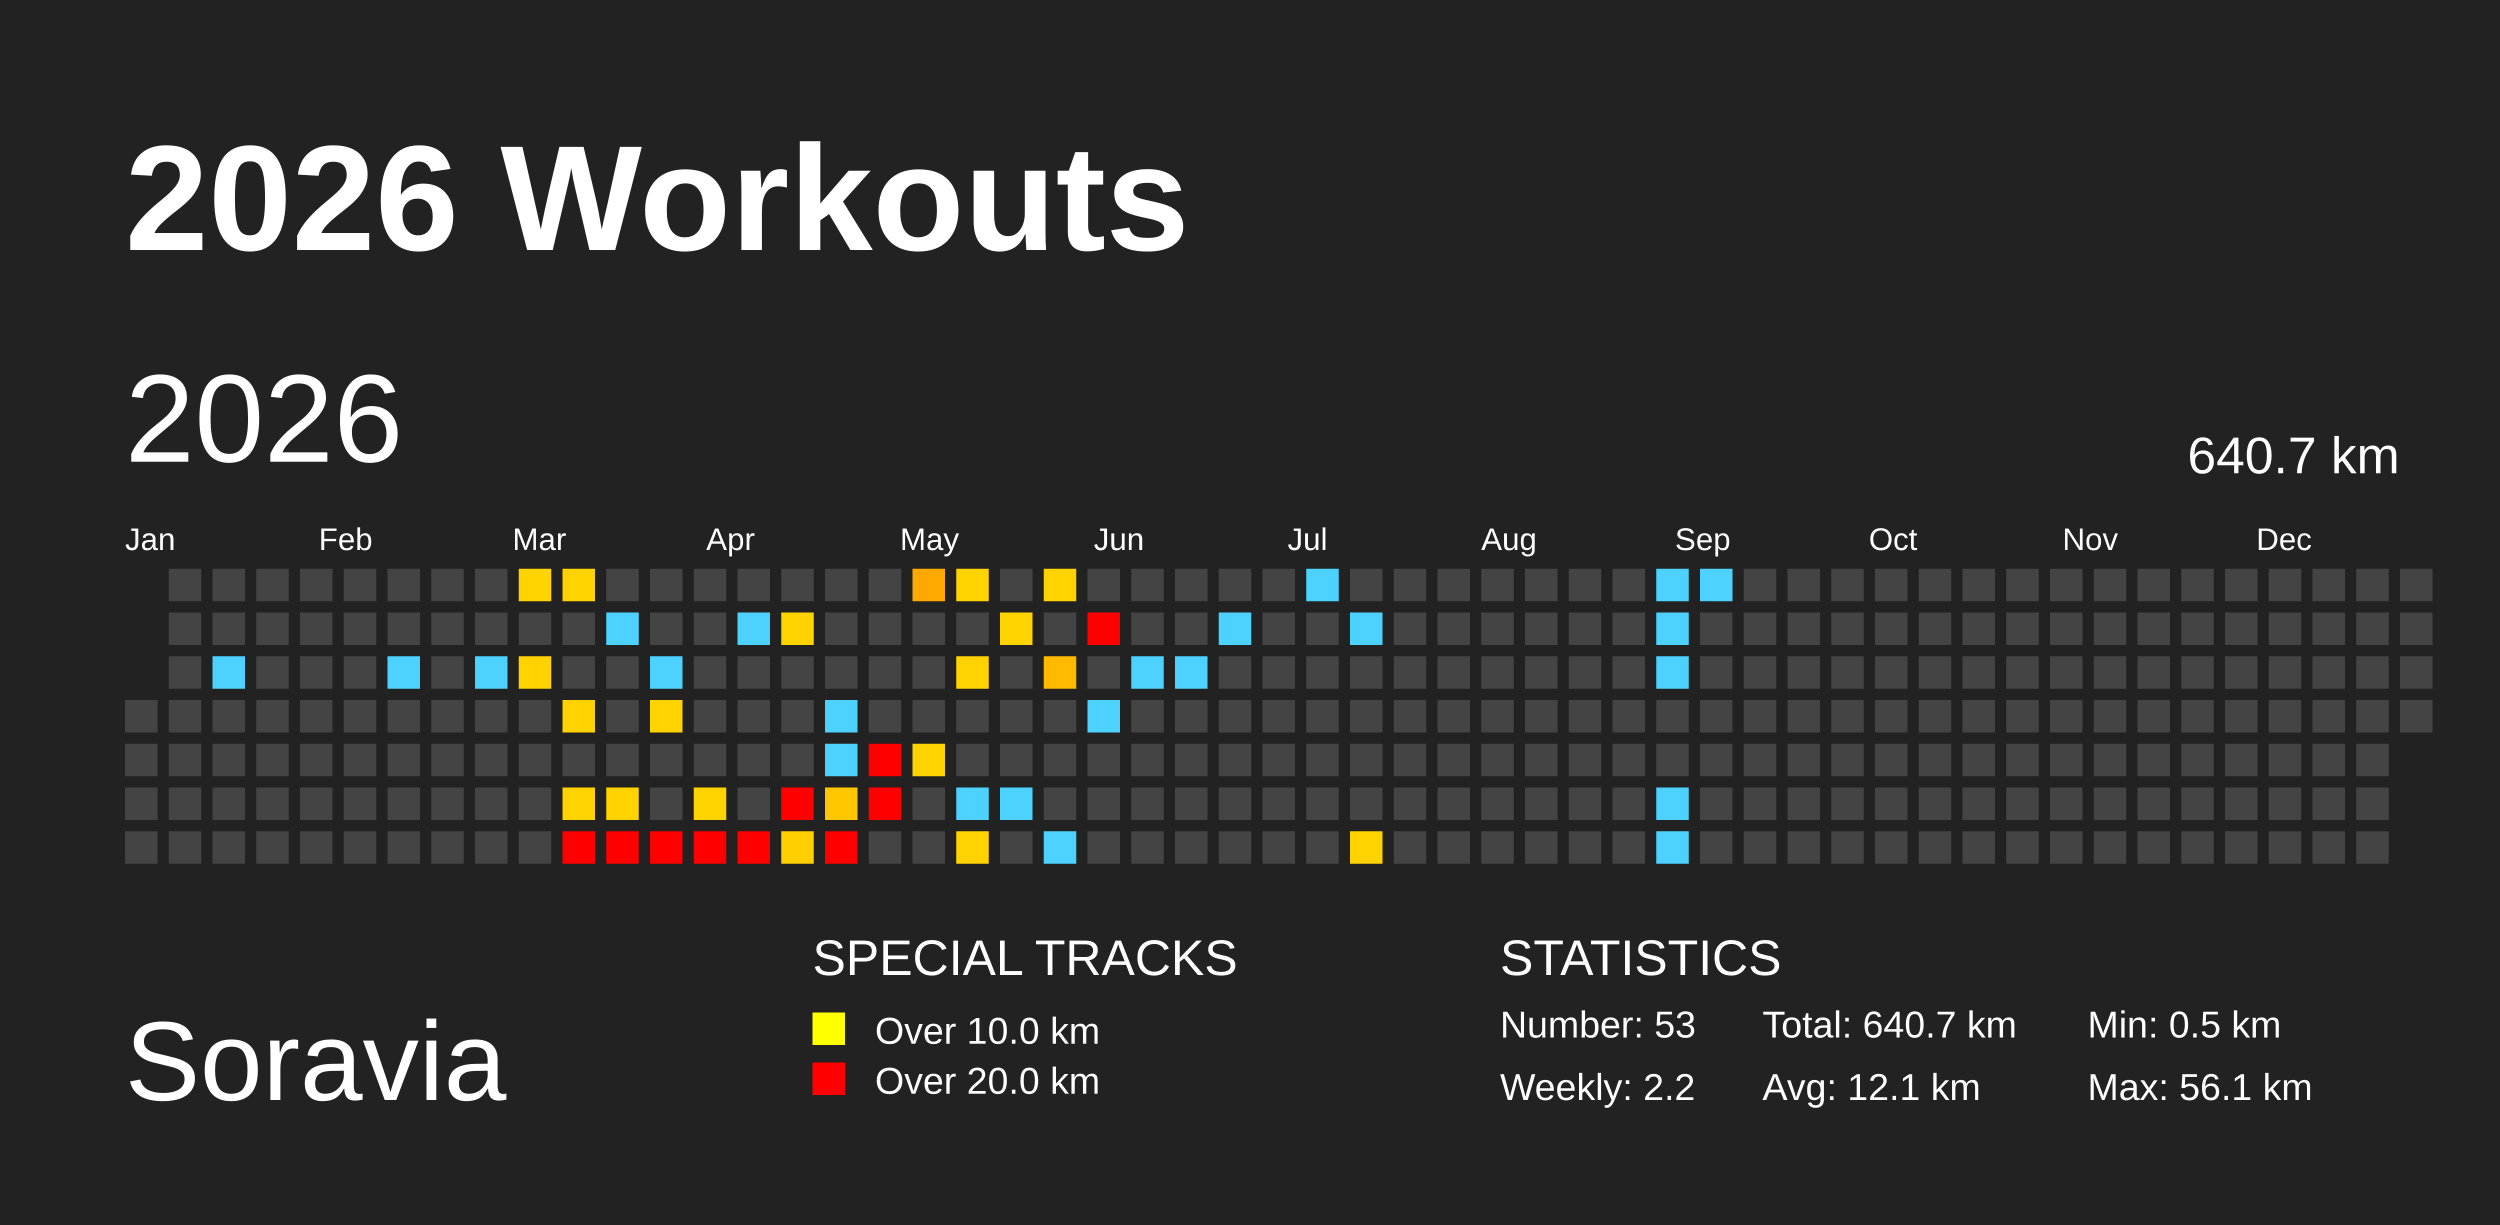
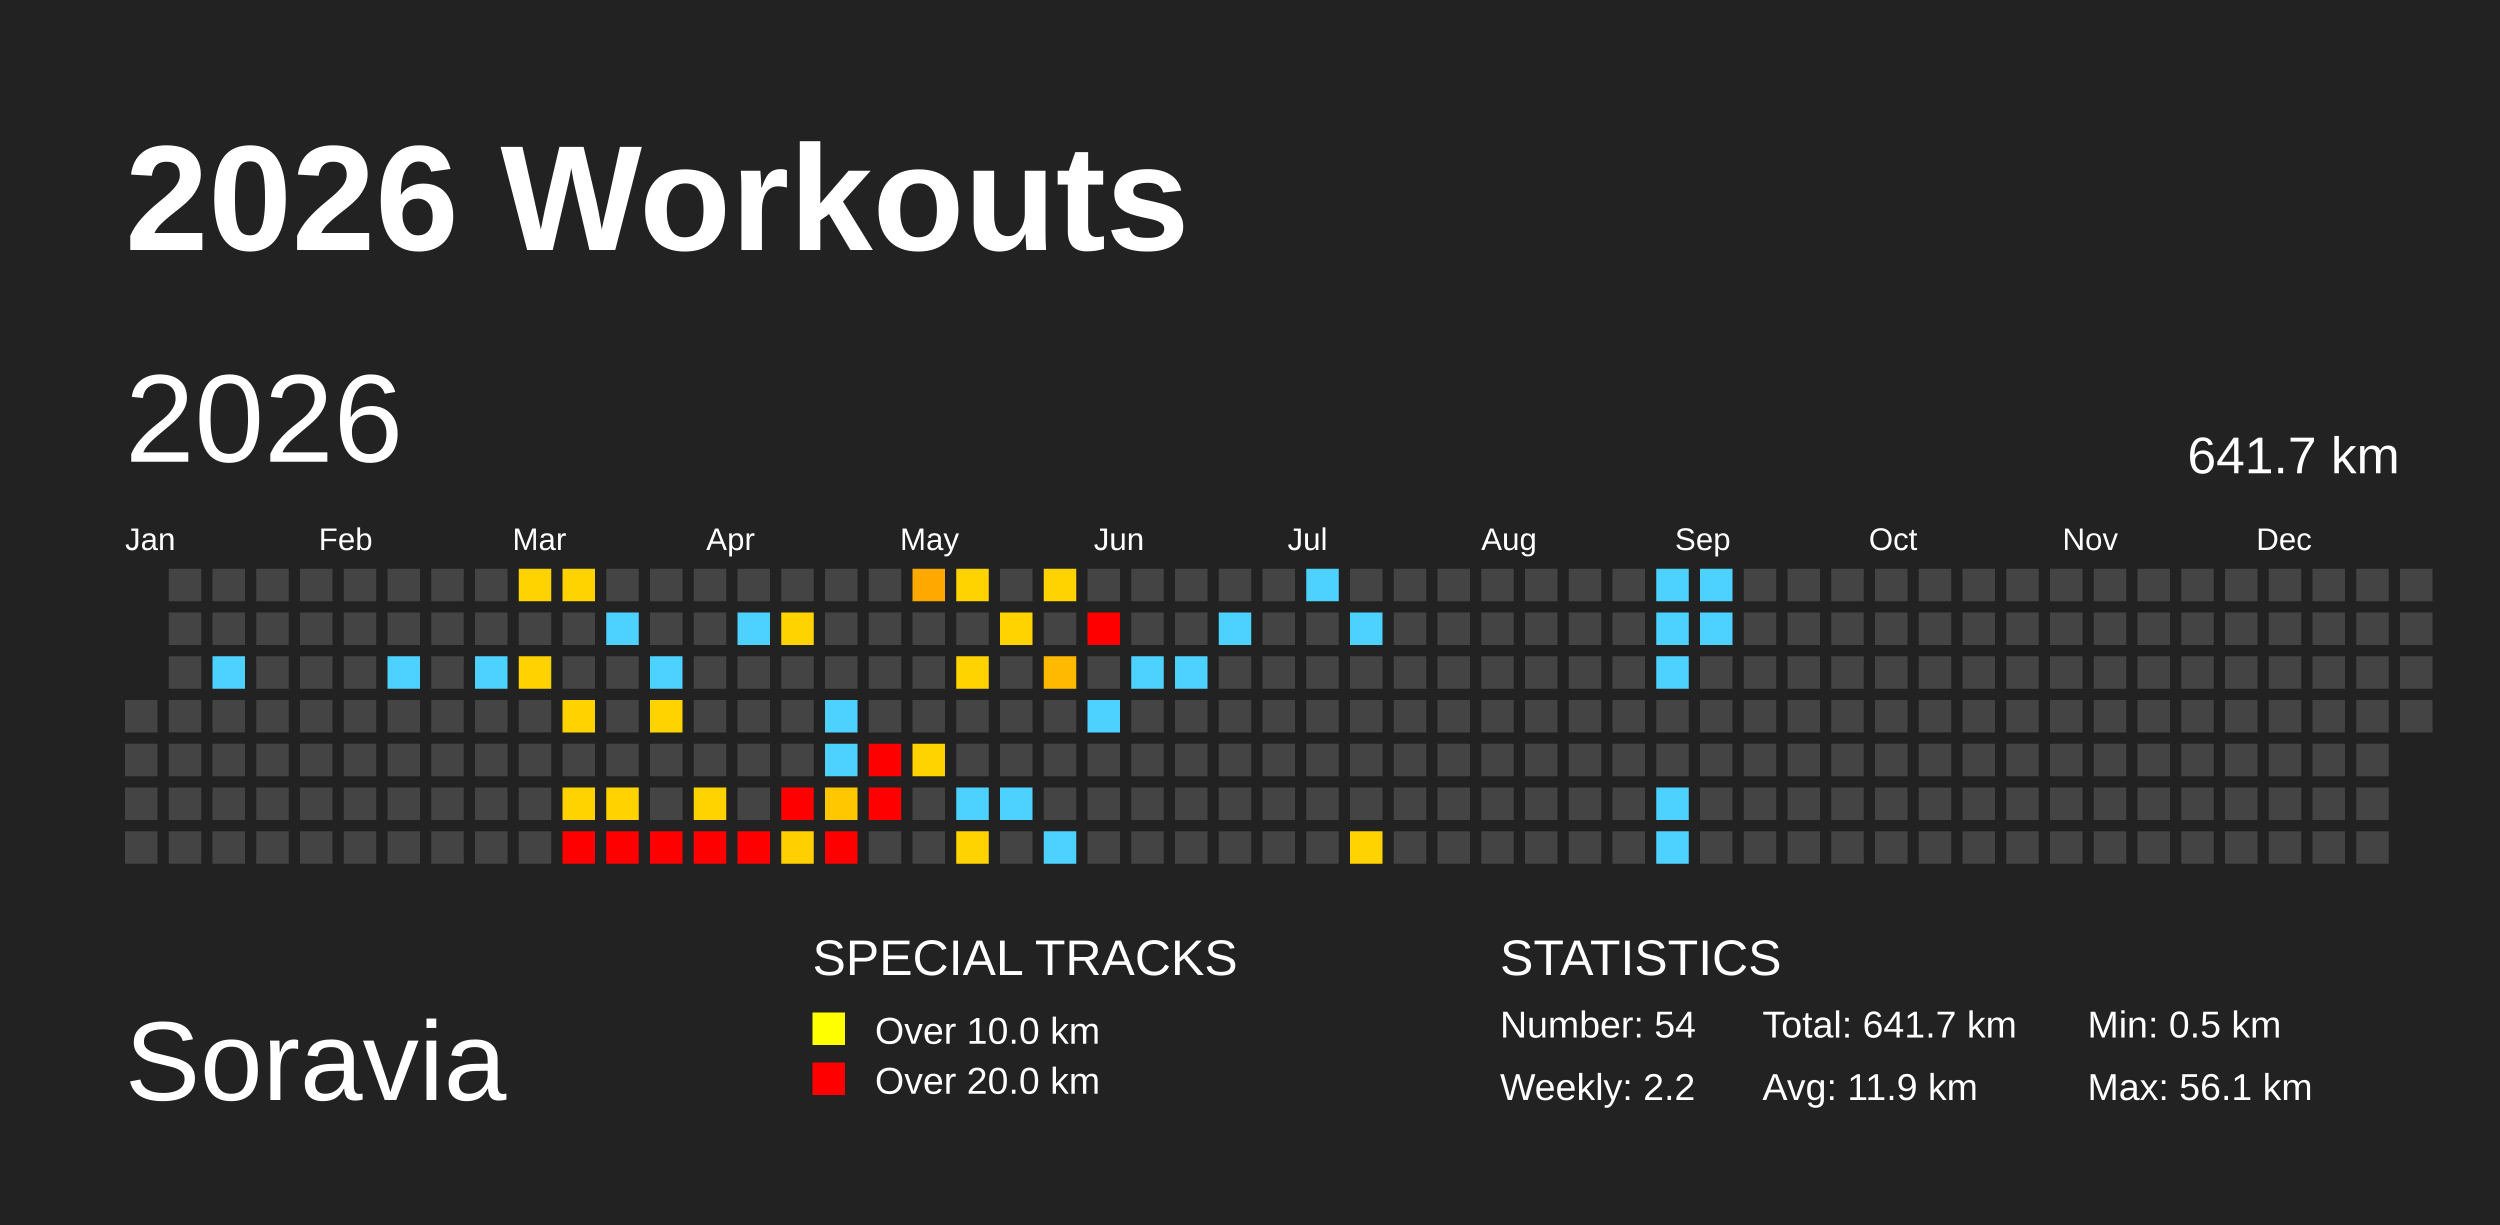
<svg xmlns="http://www.w3.org/2000/svg" baseProfile="full" height="98mm" version="1.1" viewBox="0,0,200,98" width="200mm">
  <defs />
  <rect fill="#222222" height="98" width="200" x="0" y="0" />
  <text fill="#FFFFFF" style="font-size:12px; font-family:Arial; font-weight:bold;" x="10" y="20">2026 Workouts</text>
  <text fill="#FFFFFF" style="font-size:9px; font-family:Arial" x="10" y="88">Soravia</text>
  <text fill="#FFFFFF" style="font-size:4px; font-family:Arial" x="65" y="78">SPECIAL TRACKS</text>
  <rect fill="yellow" height="2.6" width="2.6" x="65" y="81" />
  <text fill="#FFFFFF" style="font-size:3px; font-family:Arial" x="70" y="83.5">Over 10.0 km</text>
  <rect fill="red" height="2.6" width="2.6" x="65" y="85" />
  <text fill="#FFFFFF" style="font-size:3px; font-family:Arial" x="70" y="87.5">Over 20.0 km</text>
  <text fill="#FFFFFF" style="font-size:4px; font-family:Arial" x="120" y="78">STATISTICS</text>
-   <text fill="#FFFFFF" style="font-size:3px; font-family:Arial" x="120" y="83">Number: 53</text>
+   <text fill="#FFFFFF" style="font-size:3px; font-family:Arial" x="120" y="83">Number: 54</text>
  <text fill="#FFFFFF" style="font-size:3px; font-family:Arial" x="120" y="88">Weekly: 2.2</text>
-   <text fill="#FFFFFF" style="font-size:3px; font-family:Arial" x="141" y="83">Total: 640.7 km</text>
-   <text fill="#FFFFFF" style="font-size:3px; font-family:Arial" x="141" y="88">Avg: 12.1 km</text>
+   <text fill="#FFFFFF" style="font-size:3px; font-family:Arial" x="141" y="83">Total: 641.7 km</text>
+   <text fill="#FFFFFF" style="font-size:3px; font-family:Arial" x="141" y="88">Avg: 11.9 km</text>
  <text fill="#FFFFFF" style="font-size:3px; font-family:Arial" x="167" y="83">Min: 0.5 km</text>
  <text fill="#FFFFFF" style="font-size:3px; font-family:Arial" x="167" y="88">Max: 56.1 km</text>
  <text dominant-baseline="hanging" fill="#FFFFFF" style="font-size:10.0px; font-family:Arial;" x="10" y="30">2026</text>
-   <text dominant-baseline="hanging" fill="#FFFFFF" style="font-size:4.125px; font-family:Arial;" x="175" y="35">640.7 km</text>
+   <text dominant-baseline="hanging" fill="#FFFFFF" style="font-size:4.125px; font-family:Arial;" x="175" y="35">641.7 km</text>
  <text fill="#FFFFFF" style="font-size:2.5px; font-family:Arial" x="10.0" y="44">Jan</text>
  <text fill="#FFFFFF" style="font-size:2.5px; font-family:Arial" x="25.5" y="44">Feb</text>
  <text fill="#FFFFFF" style="font-size:2.5px; font-family:Arial" x="41.0" y="44">Mar</text>
  <text fill="#FFFFFF" style="font-size:2.5px; font-family:Arial" x="56.5" y="44">Apr</text>
  <text fill="#FFFFFF" style="font-size:2.5px; font-family:Arial" x="72.0" y="44">May</text>
  <text fill="#FFFFFF" style="font-size:2.5px; font-family:Arial" x="87.5" y="44">Jun</text>
  <text fill="#FFFFFF" style="font-size:2.5px; font-family:Arial" x="103.0" y="44">Jul</text>
  <text fill="#FFFFFF" style="font-size:2.5px; font-family:Arial" x="118.5" y="44">Aug</text>
  <text fill="#FFFFFF" style="font-size:2.5px; font-family:Arial" x="134.0" y="44">Sep</text>
  <text fill="#FFFFFF" style="font-size:2.5px; font-family:Arial" x="149.5" y="44">Oct</text>
  <text fill="#FFFFFF" style="font-size:2.5px; font-family:Arial" x="165.0" y="44">Nov</text>
  <text fill="#FFFFFF" style="font-size:2.5px; font-family:Arial" x="180.5" y="44">Dec</text>
  <rect fill="#444444" height="2.6" width="2.6" x="10.0" y="56.0" />
  <rect fill="#444444" height="2.6" width="2.6" x="10.0" y="59.5" />
  <rect fill="#444444" height="2.6" width="2.6" x="10.0" y="63.0" />
  <rect fill="#444444" height="2.6" width="2.6" x="10.0" y="66.5" />
  <rect fill="#444444" height="2.6" width="2.6" x="13.5" y="45.5" />
  <rect fill="#444444" height="2.6" width="2.6" x="13.5" y="49.0" />
  <rect fill="#444444" height="2.6" width="2.6" x="13.5" y="52.5" />
  <rect fill="#444444" height="2.6" width="2.6" x="13.5" y="56.0" />
  <rect fill="#444444" height="2.6" width="2.6" x="13.5" y="59.5" />
  <rect fill="#444444" height="2.6" width="2.6" x="13.5" y="63.0" />
  <rect fill="#444444" height="2.6" width="2.6" x="13.5" y="66.5" />
  <rect fill="#444444" height="2.6" width="2.6" x="17.0" y="45.5" />
  <rect fill="#444444" height="2.6" width="2.6" x="17.0" y="49.0" />
  <rect fill="#4dd2ff" height="2.6" width="2.6" x="17.0" y="52.5" />
  <rect fill="#444444" height="2.6" width="2.6" x="17.0" y="56.0" />
  <rect fill="#444444" height="2.6" width="2.6" x="17.0" y="59.5" />
  <rect fill="#444444" height="2.6" width="2.6" x="17.0" y="63.0" />
  <rect fill="#444444" height="2.6" width="2.6" x="17.0" y="66.5" />
  <rect fill="#444444" height="2.6" width="2.6" x="20.5" y="45.5" />
  <rect fill="#444444" height="2.6" width="2.6" x="20.5" y="49.0" />
  <rect fill="#444444" height="2.6" width="2.6" x="20.5" y="52.5" />
  <rect fill="#444444" height="2.6" width="2.6" x="20.5" y="56.0" />
  <rect fill="#444444" height="2.6" width="2.6" x="20.5" y="59.5" />
  <rect fill="#444444" height="2.6" width="2.6" x="20.5" y="63.0" />
  <rect fill="#444444" height="2.6" width="2.6" x="20.5" y="66.5" />
  <rect fill="#444444" height="2.6" width="2.6" x="24.0" y="45.5" />
  <rect fill="#444444" height="2.6" width="2.6" x="24.0" y="49.0" />
  <rect fill="#444444" height="2.6" width="2.6" x="24.0" y="52.5" />
  <rect fill="#444444" height="2.6" width="2.6" x="24.0" y="56.0" />
  <rect fill="#444444" height="2.6" width="2.6" x="24.0" y="59.5" />
  <rect fill="#444444" height="2.6" width="2.6" x="24.0" y="63.0" />
  <rect fill="#444444" height="2.6" width="2.6" x="24.0" y="66.5" />
  <rect fill="#444444" height="2.6" width="2.6" x="27.5" y="45.5" />
  <rect fill="#444444" height="2.6" width="2.6" x="27.5" y="49.0" />
  <rect fill="#444444" height="2.6" width="2.6" x="27.5" y="52.5" />
  <rect fill="#444444" height="2.6" width="2.6" x="27.5" y="56.0" />
  <rect fill="#444444" height="2.6" width="2.6" x="27.5" y="59.5" />
  <rect fill="#444444" height="2.6" width="2.6" x="27.5" y="63.0" />
  <rect fill="#444444" height="2.6" width="2.6" x="27.5" y="66.5" />
  <rect fill="#444444" height="2.6" width="2.6" x="31.0" y="45.5" />
  <rect fill="#444444" height="2.6" width="2.6" x="31.0" y="49.0" />
  <rect fill="#4dd2ff" height="2.6" width="2.6" x="31.0" y="52.5" />
  <rect fill="#444444" height="2.6" width="2.6" x="31.0" y="56.0" />
  <rect fill="#444444" height="2.6" width="2.6" x="31.0" y="59.5" />
  <rect fill="#444444" height="2.6" width="2.6" x="31.0" y="63.0" />
  <rect fill="#444444" height="2.6" width="2.6" x="31.0" y="66.5" />
  <rect fill="#444444" height="2.6" width="2.6" x="34.5" y="45.5" />
  <rect fill="#444444" height="2.6" width="2.6" x="34.5" y="49.0" />
  <rect fill="#444444" height="2.6" width="2.6" x="34.5" y="52.5" />
  <rect fill="#444444" height="2.6" width="2.6" x="34.5" y="56.0" />
  <rect fill="#444444" height="2.6" width="2.6" x="34.5" y="59.5" />
  <rect fill="#444444" height="2.6" width="2.6" x="34.5" y="63.0" />
  <rect fill="#444444" height="2.6" width="2.6" x="34.5" y="66.5" />
  <rect fill="#444444" height="2.6" width="2.6" x="38.0" y="45.5" />
  <rect fill="#444444" height="2.6" width="2.6" x="38.0" y="49.0" />
  <rect fill="#4dd2ff" height="2.6" width="2.6" x="38.0" y="52.5" />
  <rect fill="#444444" height="2.6" width="2.6" x="38.0" y="56.0" />
  <rect fill="#444444" height="2.6" width="2.6" x="38.0" y="59.5" />
  <rect fill="#444444" height="2.6" width="2.6" x="38.0" y="63.0" />
  <rect fill="#444444" height="2.6" width="2.6" x="38.0" y="66.5" />
  <rect fill="#ffd300" height="2.6" width="2.6" x="41.5" y="45.5" />
  <rect fill="#444444" height="2.6" width="2.6" x="41.5" y="49.0" />
  <rect fill="#ffd200" height="2.6" width="2.6" x="41.5" y="52.5" />
  <rect fill="#444444" height="2.6" width="2.6" x="41.5" y="56.0" />
  <rect fill="#444444" height="2.6" width="2.6" x="41.5" y="59.5" />
  <rect fill="#444444" height="2.6" width="2.6" x="41.5" y="63.0" />
  <rect fill="#444444" height="2.6" width="2.6" x="41.5" y="66.5" />
  <rect fill="#ffd300" height="2.6" width="2.6" x="45.0" y="45.5" />
  <rect fill="#444444" height="2.6" width="2.6" x="45.0" y="49.0" />
  <rect fill="#444444" height="2.6" width="2.6" x="45.0" y="52.5" />
  <rect fill="#ffd200" height="2.6" width="2.6" x="45.0" y="56.0" />
  <rect fill="#444444" height="2.6" width="2.6" x="45.0" y="59.5" />
  <rect fill="#ffd300" height="2.6" width="2.6" x="45.0" y="63.0" />
  <rect fill="red" height="2.6" width="2.6" x="45.0" y="66.5" />
  <rect fill="#444444" height="2.6" width="2.6" x="48.5" y="45.5" />
  <rect fill="#4dd2ff" height="2.6" width="2.6" x="48.5" y="49.0" />
  <rect fill="#444444" height="2.6" width="2.6" x="48.5" y="52.5" />
  <rect fill="#444444" height="2.6" width="2.6" x="48.5" y="56.0" />
  <rect fill="#444444" height="2.6" width="2.6" x="48.5" y="59.5" />
  <rect fill="#ffd200" height="2.6" width="2.6" x="48.5" y="63.0" />
  <rect fill="red" height="2.6" width="2.6" x="48.5" y="66.5" />
  <rect fill="#444444" height="2.6" width="2.6" x="52.0" y="45.5" />
  <rect fill="#444444" height="2.6" width="2.6" x="52.0" y="49.0" />
  <rect fill="#4dd2ff" height="2.6" width="2.6" x="52.0" y="52.5" />
  <rect fill="#ffd300" height="2.6" width="2.6" x="52.0" y="56.0" />
  <rect fill="#444444" height="2.6" width="2.6" x="52.0" y="59.5" />
  <rect fill="#444444" height="2.6" width="2.6" x="52.0" y="63.0" />
  <rect fill="red" height="2.6" width="2.6" x="52.0" y="66.5" />
  <rect fill="#444444" height="2.6" width="2.6" x="55.5" y="45.5" />
  <rect fill="#444444" height="2.6" width="2.6" x="55.5" y="49.0" />
  <rect fill="#444444" height="2.6" width="2.6" x="55.5" y="52.5" />
  <rect fill="#444444" height="2.6" width="2.6" x="55.5" y="56.0" />
  <rect fill="#444444" height="2.6" width="2.6" x="55.5" y="59.5" />
  <rect fill="#ffd300" height="2.6" width="2.6" x="55.5" y="63.0" />
  <rect fill="red" height="2.6" width="2.6" x="55.5" y="66.5" />
  <rect fill="#444444" height="2.6" width="2.6" x="59.0" y="45.5" />
  <rect fill="#4dd2ff" height="2.6" width="2.6" x="59.0" y="49.0" />
  <rect fill="#444444" height="2.6" width="2.6" x="59.0" y="52.5" />
  <rect fill="#444444" height="2.6" width="2.6" x="59.0" y="56.0" />
  <rect fill="#444444" height="2.6" width="2.6" x="59.0" y="59.5" />
  <rect fill="#444444" height="2.6" width="2.6" x="59.0" y="63.0" />
  <rect fill="red" height="2.6" width="2.6" x="59.0" y="66.5" />
  <rect fill="#444444" height="2.6" width="2.6" x="62.5" y="45.5" />
  <rect fill="#ffd300" height="2.6" width="2.6" x="62.5" y="49.0" />
  <rect fill="#444444" height="2.6" width="2.6" x="62.5" y="52.5" />
  <rect fill="#444444" height="2.6" width="2.6" x="62.5" y="56.0" />
  <rect fill="#444444" height="2.6" width="2.6" x="62.5" y="59.5" />
  <rect fill="red" height="2.6" width="2.6" x="62.5" y="63.0" />
  <rect fill="#ffcf00" height="2.6" width="2.6" x="62.5" y="66.5" />
  <rect fill="#444444" height="2.6" width="2.6" x="66.0" y="45.5" />
  <rect fill="#444444" height="2.6" width="2.6" x="66.0" y="49.0" />
  <rect fill="#444444" height="2.6" width="2.6" x="66.0" y="52.5" />
  <rect fill="#4dd2ff" height="2.6" width="2.6" x="66.0" y="56.0" />
  <rect fill="#4dd2ff" height="2.6" width="2.6" x="66.0" y="59.5" />
  <rect fill="#ffc700" height="2.6" width="2.6" x="66.0" y="63.0" />
  <rect fill="red" height="2.6" width="2.6" x="66.0" y="66.5" />
  <rect fill="#444444" height="2.6" width="2.6" x="69.5" y="45.5" />
  <rect fill="#444444" height="2.6" width="2.6" x="69.5" y="49.0" />
  <rect fill="#444444" height="2.6" width="2.6" x="69.5" y="52.5" />
  <rect fill="#444444" height="2.6" width="2.6" x="69.5" y="56.0" />
  <rect fill="red" height="2.6" width="2.6" x="69.5" y="59.5" />
  <rect fill="red" height="2.6" width="2.6" x="69.5" y="63.0" />
  <rect fill="#444444" height="2.6" width="2.6" x="69.5" y="66.5" />
  <rect fill="#ffa800" height="2.6" width="2.6" x="73.0" y="45.5" />
  <rect fill="#444444" height="2.6" width="2.6" x="73.0" y="49.0" />
  <rect fill="#444444" height="2.6" width="2.6" x="73.0" y="52.5" />
  <rect fill="#444444" height="2.6" width="2.6" x="73.0" y="56.0" />
  <rect fill="#ffd300" height="2.6" width="2.6" x="73.0" y="59.5" />
  <rect fill="#444444" height="2.6" width="2.6" x="73.0" y="63.0" />
  <rect fill="#444444" height="2.6" width="2.6" x="73.0" y="66.5" />
  <rect fill="#ffd300" height="2.6" width="2.6" x="76.5" y="45.5" />
  <rect fill="#444444" height="2.6" width="2.6" x="76.5" y="49.0" />
  <rect fill="#ffd300" height="2.6" width="2.6" x="76.5" y="52.5" />
  <rect fill="#444444" height="2.6" width="2.6" x="76.5" y="56.0" />
  <rect fill="#444444" height="2.6" width="2.6" x="76.5" y="59.5" />
  <rect fill="#4dd2ff" height="2.6" width="2.6" x="76.5" y="63.0" />
  <rect fill="#ffd300" height="2.6" width="2.6" x="76.5" y="66.5" />
  <rect fill="#444444" height="2.6" width="2.6" x="80.0" y="45.5" />
  <rect fill="#ffd300" height="2.6" width="2.6" x="80.0" y="49.0" />
  <rect fill="#444444" height="2.6" width="2.6" x="80.0" y="52.5" />
  <rect fill="#444444" height="2.6" width="2.6" x="80.0" y="56.0" />
  <rect fill="#444444" height="2.6" width="2.6" x="80.0" y="59.5" />
  <rect fill="#4dd2ff" height="2.6" width="2.6" x="80.0" y="63.0" />
  <rect fill="#444444" height="2.6" width="2.6" x="80.0" y="66.5" />
  <rect fill="#ffd300" height="2.6" width="2.6" x="83.5" y="45.5" />
  <rect fill="#444444" height="2.6" width="2.6" x="83.5" y="49.0" />
  <rect fill="#ffba00" height="2.6" width="2.6" x="83.5" y="52.5" />
  <rect fill="#444444" height="2.6" width="2.6" x="83.5" y="56.0" />
  <rect fill="#444444" height="2.6" width="2.6" x="83.5" y="59.5" />
  <rect fill="#444444" height="2.6" width="2.6" x="83.5" y="63.0" />
  <rect fill="#4dd2ff" height="2.6" width="2.6" x="83.5" y="66.5" />
  <rect fill="#444444" height="2.6" width="2.6" x="87.0" y="45.5" />
  <rect fill="red" height="2.6" width="2.6" x="87.0" y="49.0" />
  <rect fill="#444444" height="2.6" width="2.6" x="87.0" y="52.5" />
  <rect fill="#4dd2ff" height="2.6" width="2.6" x="87.0" y="56.0" />
  <rect fill="#444444" height="2.6" width="2.6" x="87.0" y="59.5" />
  <rect fill="#444444" height="2.6" width="2.6" x="87.0" y="63.0" />
  <rect fill="#444444" height="2.6" width="2.6" x="87.0" y="66.5" />
  <rect fill="#444444" height="2.6" width="2.6" x="90.5" y="45.5" />
  <rect fill="#444444" height="2.6" width="2.6" x="90.5" y="49.0" />
  <rect fill="#4dd2ff" height="2.6" width="2.6" x="90.5" y="52.5" />
  <rect fill="#444444" height="2.6" width="2.6" x="90.5" y="56.0" />
  <rect fill="#444444" height="2.6" width="2.6" x="90.5" y="59.5" />
  <rect fill="#444444" height="2.6" width="2.6" x="90.5" y="63.0" />
  <rect fill="#444444" height="2.6" width="2.6" x="90.5" y="66.5" />
  <rect fill="#444444" height="2.6" width="2.6" x="94.0" y="45.5" />
  <rect fill="#444444" height="2.6" width="2.6" x="94.0" y="49.0" />
  <rect fill="#4dd2ff" height="2.6" width="2.6" x="94.0" y="52.5" />
  <rect fill="#444444" height="2.6" width="2.6" x="94.0" y="56.0" />
  <rect fill="#444444" height="2.6" width="2.6" x="94.0" y="59.5" />
  <rect fill="#444444" height="2.6" width="2.6" x="94.0" y="63.0" />
  <rect fill="#444444" height="2.6" width="2.6" x="94.0" y="66.5" />
  <rect fill="#444444" height="2.6" width="2.6" x="97.5" y="45.5" />
  <rect fill="#4dd2ff" height="2.6" width="2.6" x="97.5" y="49.0" />
  <rect fill="#444444" height="2.6" width="2.6" x="97.5" y="52.5" />
  <rect fill="#444444" height="2.6" width="2.6" x="97.5" y="56.0" />
  <rect fill="#444444" height="2.6" width="2.6" x="97.5" y="59.5" />
  <rect fill="#444444" height="2.6" width="2.6" x="97.5" y="63.0" />
  <rect fill="#444444" height="2.6" width="2.6" x="97.5" y="66.5" />
  <rect fill="#444444" height="2.6" width="2.6" x="101.0" y="45.5" />
  <rect fill="#444444" height="2.6" width="2.6" x="101.0" y="49.0" />
  <rect fill="#444444" height="2.6" width="2.6" x="101.0" y="52.5" />
  <rect fill="#444444" height="2.6" width="2.6" x="101.0" y="56.0" />
  <rect fill="#444444" height="2.6" width="2.6" x="101.0" y="59.5" />
  <rect fill="#444444" height="2.6" width="2.6" x="101.0" y="63.0" />
  <rect fill="#444444" height="2.6" width="2.6" x="101.0" y="66.5" />
  <rect fill="#4dd2ff" height="2.6" width="2.6" x="104.5" y="45.5" />
  <rect fill="#444444" height="2.6" width="2.6" x="104.5" y="49.0" />
  <rect fill="#444444" height="2.6" width="2.6" x="104.5" y="52.5" />
  <rect fill="#444444" height="2.6" width="2.6" x="104.5" y="56.0" />
  <rect fill="#444444" height="2.6" width="2.6" x="104.5" y="59.5" />
  <rect fill="#444444" height="2.6" width="2.6" x="104.5" y="63.0" />
  <rect fill="#444444" height="2.6" width="2.6" x="104.5" y="66.5" />
  <rect fill="#444444" height="2.6" width="2.6" x="108.0" y="45.5" />
  <rect fill="#4dd2ff" height="2.6" width="2.6" x="108.0" y="49.0" />
  <rect fill="#444444" height="2.6" width="2.6" x="108.0" y="52.5" />
  <rect fill="#444444" height="2.6" width="2.6" x="108.0" y="56.0" />
  <rect fill="#444444" height="2.6" width="2.6" x="108.0" y="59.5" />
  <rect fill="#444444" height="2.6" width="2.6" x="108.0" y="63.0" />
  <rect fill="#ffd300" height="2.6" width="2.6" x="108.0" y="66.5" />
  <rect fill="#444444" height="2.6" width="2.6" x="111.5" y="45.5" />
  <rect fill="#444444" height="2.6" width="2.6" x="111.5" y="49.0" />
  <rect fill="#444444" height="2.6" width="2.6" x="111.5" y="52.5" />
  <rect fill="#444444" height="2.6" width="2.6" x="111.5" y="56.0" />
  <rect fill="#444444" height="2.6" width="2.6" x="111.5" y="59.5" />
  <rect fill="#444444" height="2.6" width="2.6" x="111.5" y="63.0" />
  <rect fill="#444444" height="2.6" width="2.6" x="111.5" y="66.5" />
  <rect fill="#444444" height="2.6" width="2.6" x="115.0" y="45.5" />
  <rect fill="#444444" height="2.6" width="2.6" x="115.0" y="49.0" />
  <rect fill="#444444" height="2.6" width="2.6" x="115.0" y="52.5" />
  <rect fill="#444444" height="2.6" width="2.6" x="115.0" y="56.0" />
  <rect fill="#444444" height="2.6" width="2.6" x="115.0" y="59.5" />
  <rect fill="#444444" height="2.6" width="2.6" x="115.0" y="63.0" />
  <rect fill="#444444" height="2.6" width="2.6" x="115.0" y="66.5" />
  <rect fill="#444444" height="2.6" width="2.6" x="118.5" y="45.5" />
  <rect fill="#444444" height="2.6" width="2.6" x="118.5" y="49.0" />
  <rect fill="#444444" height="2.6" width="2.6" x="118.5" y="52.5" />
  <rect fill="#444444" height="2.6" width="2.6" x="118.5" y="56.0" />
  <rect fill="#444444" height="2.6" width="2.6" x="118.5" y="59.5" />
  <rect fill="#444444" height="2.6" width="2.6" x="118.5" y="63.0" />
  <rect fill="#444444" height="2.6" width="2.6" x="118.5" y="66.5" />
  <rect fill="#444444" height="2.6" width="2.6" x="122.0" y="45.5" />
  <rect fill="#444444" height="2.6" width="2.6" x="122.0" y="49.0" />
  <rect fill="#444444" height="2.6" width="2.6" x="122.0" y="52.5" />
  <rect fill="#444444" height="2.6" width="2.6" x="122.0" y="56.0" />
  <rect fill="#444444" height="2.6" width="2.6" x="122.0" y="59.5" />
  <rect fill="#444444" height="2.6" width="2.6" x="122.0" y="63.0" />
  <rect fill="#444444" height="2.6" width="2.6" x="122.0" y="66.5" />
  <rect fill="#444444" height="2.6" width="2.6" x="125.5" y="45.5" />
  <rect fill="#444444" height="2.6" width="2.6" x="125.5" y="49.0" />
  <rect fill="#444444" height="2.6" width="2.6" x="125.5" y="52.5" />
  <rect fill="#444444" height="2.6" width="2.6" x="125.5" y="56.0" />
  <rect fill="#444444" height="2.6" width="2.6" x="125.5" y="59.5" />
  <rect fill="#444444" height="2.6" width="2.6" x="125.5" y="63.0" />
  <rect fill="#444444" height="2.6" width="2.6" x="125.5" y="66.5" />
  <rect fill="#444444" height="2.6" width="2.6" x="129.0" y="45.5" />
  <rect fill="#444444" height="2.6" width="2.6" x="129.0" y="49.0" />
  <rect fill="#444444" height="2.6" width="2.6" x="129.0" y="52.5" />
  <rect fill="#444444" height="2.6" width="2.6" x="129.0" y="56.0" />
  <rect fill="#444444" height="2.6" width="2.6" x="129.0" y="59.5" />
  <rect fill="#444444" height="2.6" width="2.6" x="129.0" y="63.0" />
  <rect fill="#444444" height="2.6" width="2.6" x="129.0" y="66.5" />
  <rect fill="#4dd2ff" height="2.6" width="2.6" x="132.5" y="45.5" />
  <rect fill="#4dd2ff" height="2.6" width="2.6" x="132.5" y="49.0" />
  <rect fill="#4dd2ff" height="2.6" width="2.6" x="132.5" y="52.5" />
  <rect fill="#444444" height="2.6" width="2.6" x="132.5" y="56.0" />
  <rect fill="#444444" height="2.6" width="2.6" x="132.5" y="59.5" />
  <rect fill="#4dd2ff" height="2.6" width="2.6" x="132.5" y="63.0" />
  <rect fill="#4dd2ff" height="2.6" width="2.6" x="132.5" y="66.5" />
  <rect fill="#4dd2ff" height="2.6" width="2.6" x="136.0" y="45.5" />
-   <rect fill="#444444" height="2.6" width="2.6" x="136.0" y="49.0" />
+   <rect fill="#4dd2ff" height="2.6" width="2.6" x="136.0" y="49.0" />
  <rect fill="#444444" height="2.6" width="2.6" x="136.0" y="52.5" />
  <rect fill="#444444" height="2.6" width="2.6" x="136.0" y="56.0" />
  <rect fill="#444444" height="2.6" width="2.6" x="136.0" y="59.5" />
  <rect fill="#444444" height="2.6" width="2.6" x="136.0" y="63.0" />
  <rect fill="#444444" height="2.6" width="2.6" x="136.0" y="66.5" />
  <rect fill="#444444" height="2.6" width="2.6" x="139.5" y="45.5" />
  <rect fill="#444444" height="2.6" width="2.6" x="139.5" y="49.0" />
  <rect fill="#444444" height="2.6" width="2.6" x="139.5" y="52.5" />
  <rect fill="#444444" height="2.6" width="2.6" x="139.5" y="56.0" />
  <rect fill="#444444" height="2.6" width="2.6" x="139.5" y="59.5" />
  <rect fill="#444444" height="2.6" width="2.6" x="139.5" y="63.0" />
  <rect fill="#444444" height="2.6" width="2.6" x="139.5" y="66.5" />
  <rect fill="#444444" height="2.6" width="2.6" x="143.0" y="45.5" />
  <rect fill="#444444" height="2.6" width="2.6" x="143.0" y="49.0" />
  <rect fill="#444444" height="2.6" width="2.6" x="143.0" y="52.5" />
  <rect fill="#444444" height="2.6" width="2.6" x="143.0" y="56.0" />
  <rect fill="#444444" height="2.6" width="2.6" x="143.0" y="59.5" />
  <rect fill="#444444" height="2.6" width="2.6" x="143.0" y="63.0" />
  <rect fill="#444444" height="2.6" width="2.6" x="143.0" y="66.5" />
  <rect fill="#444444" height="2.6" width="2.6" x="146.5" y="45.5" />
  <rect fill="#444444" height="2.6" width="2.6" x="146.5" y="49.0" />
  <rect fill="#444444" height="2.6" width="2.6" x="146.5" y="52.5" />
  <rect fill="#444444" height="2.6" width="2.6" x="146.5" y="56.0" />
  <rect fill="#444444" height="2.6" width="2.6" x="146.5" y="59.5" />
  <rect fill="#444444" height="2.6" width="2.6" x="146.5" y="63.0" />
  <rect fill="#444444" height="2.6" width="2.6" x="146.5" y="66.5" />
  <rect fill="#444444" height="2.6" width="2.6" x="150.0" y="45.5" />
  <rect fill="#444444" height="2.6" width="2.6" x="150.0" y="49.0" />
  <rect fill="#444444" height="2.6" width="2.6" x="150.0" y="52.5" />
  <rect fill="#444444" height="2.6" width="2.6" x="150.0" y="56.0" />
  <rect fill="#444444" height="2.6" width="2.6" x="150.0" y="59.5" />
  <rect fill="#444444" height="2.6" width="2.6" x="150.0" y="63.0" />
  <rect fill="#444444" height="2.6" width="2.6" x="150.0" y="66.5" />
  <rect fill="#444444" height="2.6" width="2.6" x="153.5" y="45.5" />
  <rect fill="#444444" height="2.6" width="2.6" x="153.5" y="49.0" />
  <rect fill="#444444" height="2.6" width="2.6" x="153.5" y="52.5" />
  <rect fill="#444444" height="2.6" width="2.6" x="153.5" y="56.0" />
  <rect fill="#444444" height="2.6" width="2.6" x="153.5" y="59.5" />
  <rect fill="#444444" height="2.6" width="2.6" x="153.5" y="63.0" />
  <rect fill="#444444" height="2.6" width="2.6" x="153.5" y="66.5" />
  <rect fill="#444444" height="2.6" width="2.6" x="157.0" y="45.5" />
  <rect fill="#444444" height="2.6" width="2.6" x="157.0" y="49.0" />
  <rect fill="#444444" height="2.6" width="2.6" x="157.0" y="52.5" />
  <rect fill="#444444" height="2.6" width="2.6" x="157.0" y="56.0" />
  <rect fill="#444444" height="2.6" width="2.6" x="157.0" y="59.5" />
  <rect fill="#444444" height="2.6" width="2.6" x="157.0" y="63.0" />
  <rect fill="#444444" height="2.6" width="2.6" x="157.0" y="66.5" />
  <rect fill="#444444" height="2.6" width="2.6" x="160.5" y="45.5" />
  <rect fill="#444444" height="2.6" width="2.6" x="160.5" y="49.0" />
  <rect fill="#444444" height="2.6" width="2.6" x="160.5" y="52.5" />
  <rect fill="#444444" height="2.6" width="2.6" x="160.5" y="56.0" />
  <rect fill="#444444" height="2.6" width="2.6" x="160.5" y="59.5" />
  <rect fill="#444444" height="2.6" width="2.6" x="160.5" y="63.0" />
  <rect fill="#444444" height="2.6" width="2.6" x="160.5" y="66.5" />
  <rect fill="#444444" height="2.6" width="2.6" x="164.0" y="45.5" />
  <rect fill="#444444" height="2.6" width="2.6" x="164.0" y="49.0" />
  <rect fill="#444444" height="2.6" width="2.6" x="164.0" y="52.5" />
  <rect fill="#444444" height="2.6" width="2.6" x="164.0" y="56.0" />
  <rect fill="#444444" height="2.6" width="2.6" x="164.0" y="59.5" />
  <rect fill="#444444" height="2.6" width="2.6" x="164.0" y="63.0" />
  <rect fill="#444444" height="2.6" width="2.6" x="164.0" y="66.5" />
  <rect fill="#444444" height="2.6" width="2.6" x="167.5" y="45.5" />
  <rect fill="#444444" height="2.6" width="2.6" x="167.5" y="49.0" />
  <rect fill="#444444" height="2.6" width="2.6" x="167.5" y="52.5" />
  <rect fill="#444444" height="2.6" width="2.6" x="167.5" y="56.0" />
  <rect fill="#444444" height="2.6" width="2.6" x="167.5" y="59.5" />
  <rect fill="#444444" height="2.6" width="2.6" x="167.5" y="63.0" />
  <rect fill="#444444" height="2.6" width="2.6" x="167.5" y="66.5" />
  <rect fill="#444444" height="2.6" width="2.6" x="171.0" y="45.5" />
  <rect fill="#444444" height="2.6" width="2.6" x="171.0" y="49.0" />
  <rect fill="#444444" height="2.6" width="2.6" x="171.0" y="52.5" />
  <rect fill="#444444" height="2.6" width="2.6" x="171.0" y="56.0" />
  <rect fill="#444444" height="2.6" width="2.6" x="171.0" y="59.5" />
  <rect fill="#444444" height="2.6" width="2.6" x="171.0" y="63.0" />
  <rect fill="#444444" height="2.6" width="2.6" x="171.0" y="66.5" />
  <rect fill="#444444" height="2.6" width="2.6" x="174.5" y="45.5" />
  <rect fill="#444444" height="2.6" width="2.6" x="174.5" y="49.0" />
  <rect fill="#444444" height="2.6" width="2.6" x="174.5" y="52.5" />
  <rect fill="#444444" height="2.6" width="2.6" x="174.5" y="56.0" />
  <rect fill="#444444" height="2.6" width="2.6" x="174.5" y="59.5" />
  <rect fill="#444444" height="2.6" width="2.6" x="174.5" y="63.0" />
  <rect fill="#444444" height="2.6" width="2.6" x="174.5" y="66.5" />
  <rect fill="#444444" height="2.6" width="2.6" x="178.0" y="45.5" />
  <rect fill="#444444" height="2.6" width="2.6" x="178.0" y="49.0" />
  <rect fill="#444444" height="2.6" width="2.6" x="178.0" y="52.5" />
  <rect fill="#444444" height="2.6" width="2.6" x="178.0" y="56.0" />
  <rect fill="#444444" height="2.6" width="2.6" x="178.0" y="59.5" />
  <rect fill="#444444" height="2.6" width="2.6" x="178.0" y="63.0" />
  <rect fill="#444444" height="2.6" width="2.6" x="178.0" y="66.5" />
  <rect fill="#444444" height="2.6" width="2.6" x="181.5" y="45.5" />
  <rect fill="#444444" height="2.6" width="2.6" x="181.5" y="49.0" />
  <rect fill="#444444" height="2.6" width="2.6" x="181.5" y="52.5" />
  <rect fill="#444444" height="2.6" width="2.6" x="181.5" y="56.0" />
  <rect fill="#444444" height="2.6" width="2.6" x="181.5" y="59.5" />
  <rect fill="#444444" height="2.6" width="2.6" x="181.5" y="63.0" />
  <rect fill="#444444" height="2.6" width="2.6" x="181.5" y="66.5" />
  <rect fill="#444444" height="2.6" width="2.6" x="185.0" y="45.5" />
  <rect fill="#444444" height="2.6" width="2.6" x="185.0" y="49.0" />
  <rect fill="#444444" height="2.6" width="2.6" x="185.0" y="52.5" />
  <rect fill="#444444" height="2.6" width="2.6" x="185.0" y="56.0" />
  <rect fill="#444444" height="2.6" width="2.6" x="185.0" y="59.5" />
  <rect fill="#444444" height="2.6" width="2.6" x="185.0" y="63.0" />
  <rect fill="#444444" height="2.6" width="2.6" x="185.0" y="66.5" />
  <rect fill="#444444" height="2.6" width="2.6" x="188.5" y="45.5" />
  <rect fill="#444444" height="2.6" width="2.6" x="188.5" y="49.0" />
  <rect fill="#444444" height="2.6" width="2.6" x="188.5" y="52.5" />
  <rect fill="#444444" height="2.6" width="2.6" x="188.5" y="56.0" />
  <rect fill="#444444" height="2.6" width="2.6" x="188.5" y="59.5" />
  <rect fill="#444444" height="2.6" width="2.6" x="188.5" y="63.0" />
  <rect fill="#444444" height="2.6" width="2.6" x="188.5" y="66.5" />
  <rect fill="#444444" height="2.6" width="2.6" x="192.0" y="45.5" />
  <rect fill="#444444" height="2.6" width="2.6" x="192.0" y="49.0" />
  <rect fill="#444444" height="2.6" width="2.6" x="192.0" y="52.5" />
  <rect fill="#444444" height="2.6" width="2.6" x="192.0" y="56.0" />
</svg>
